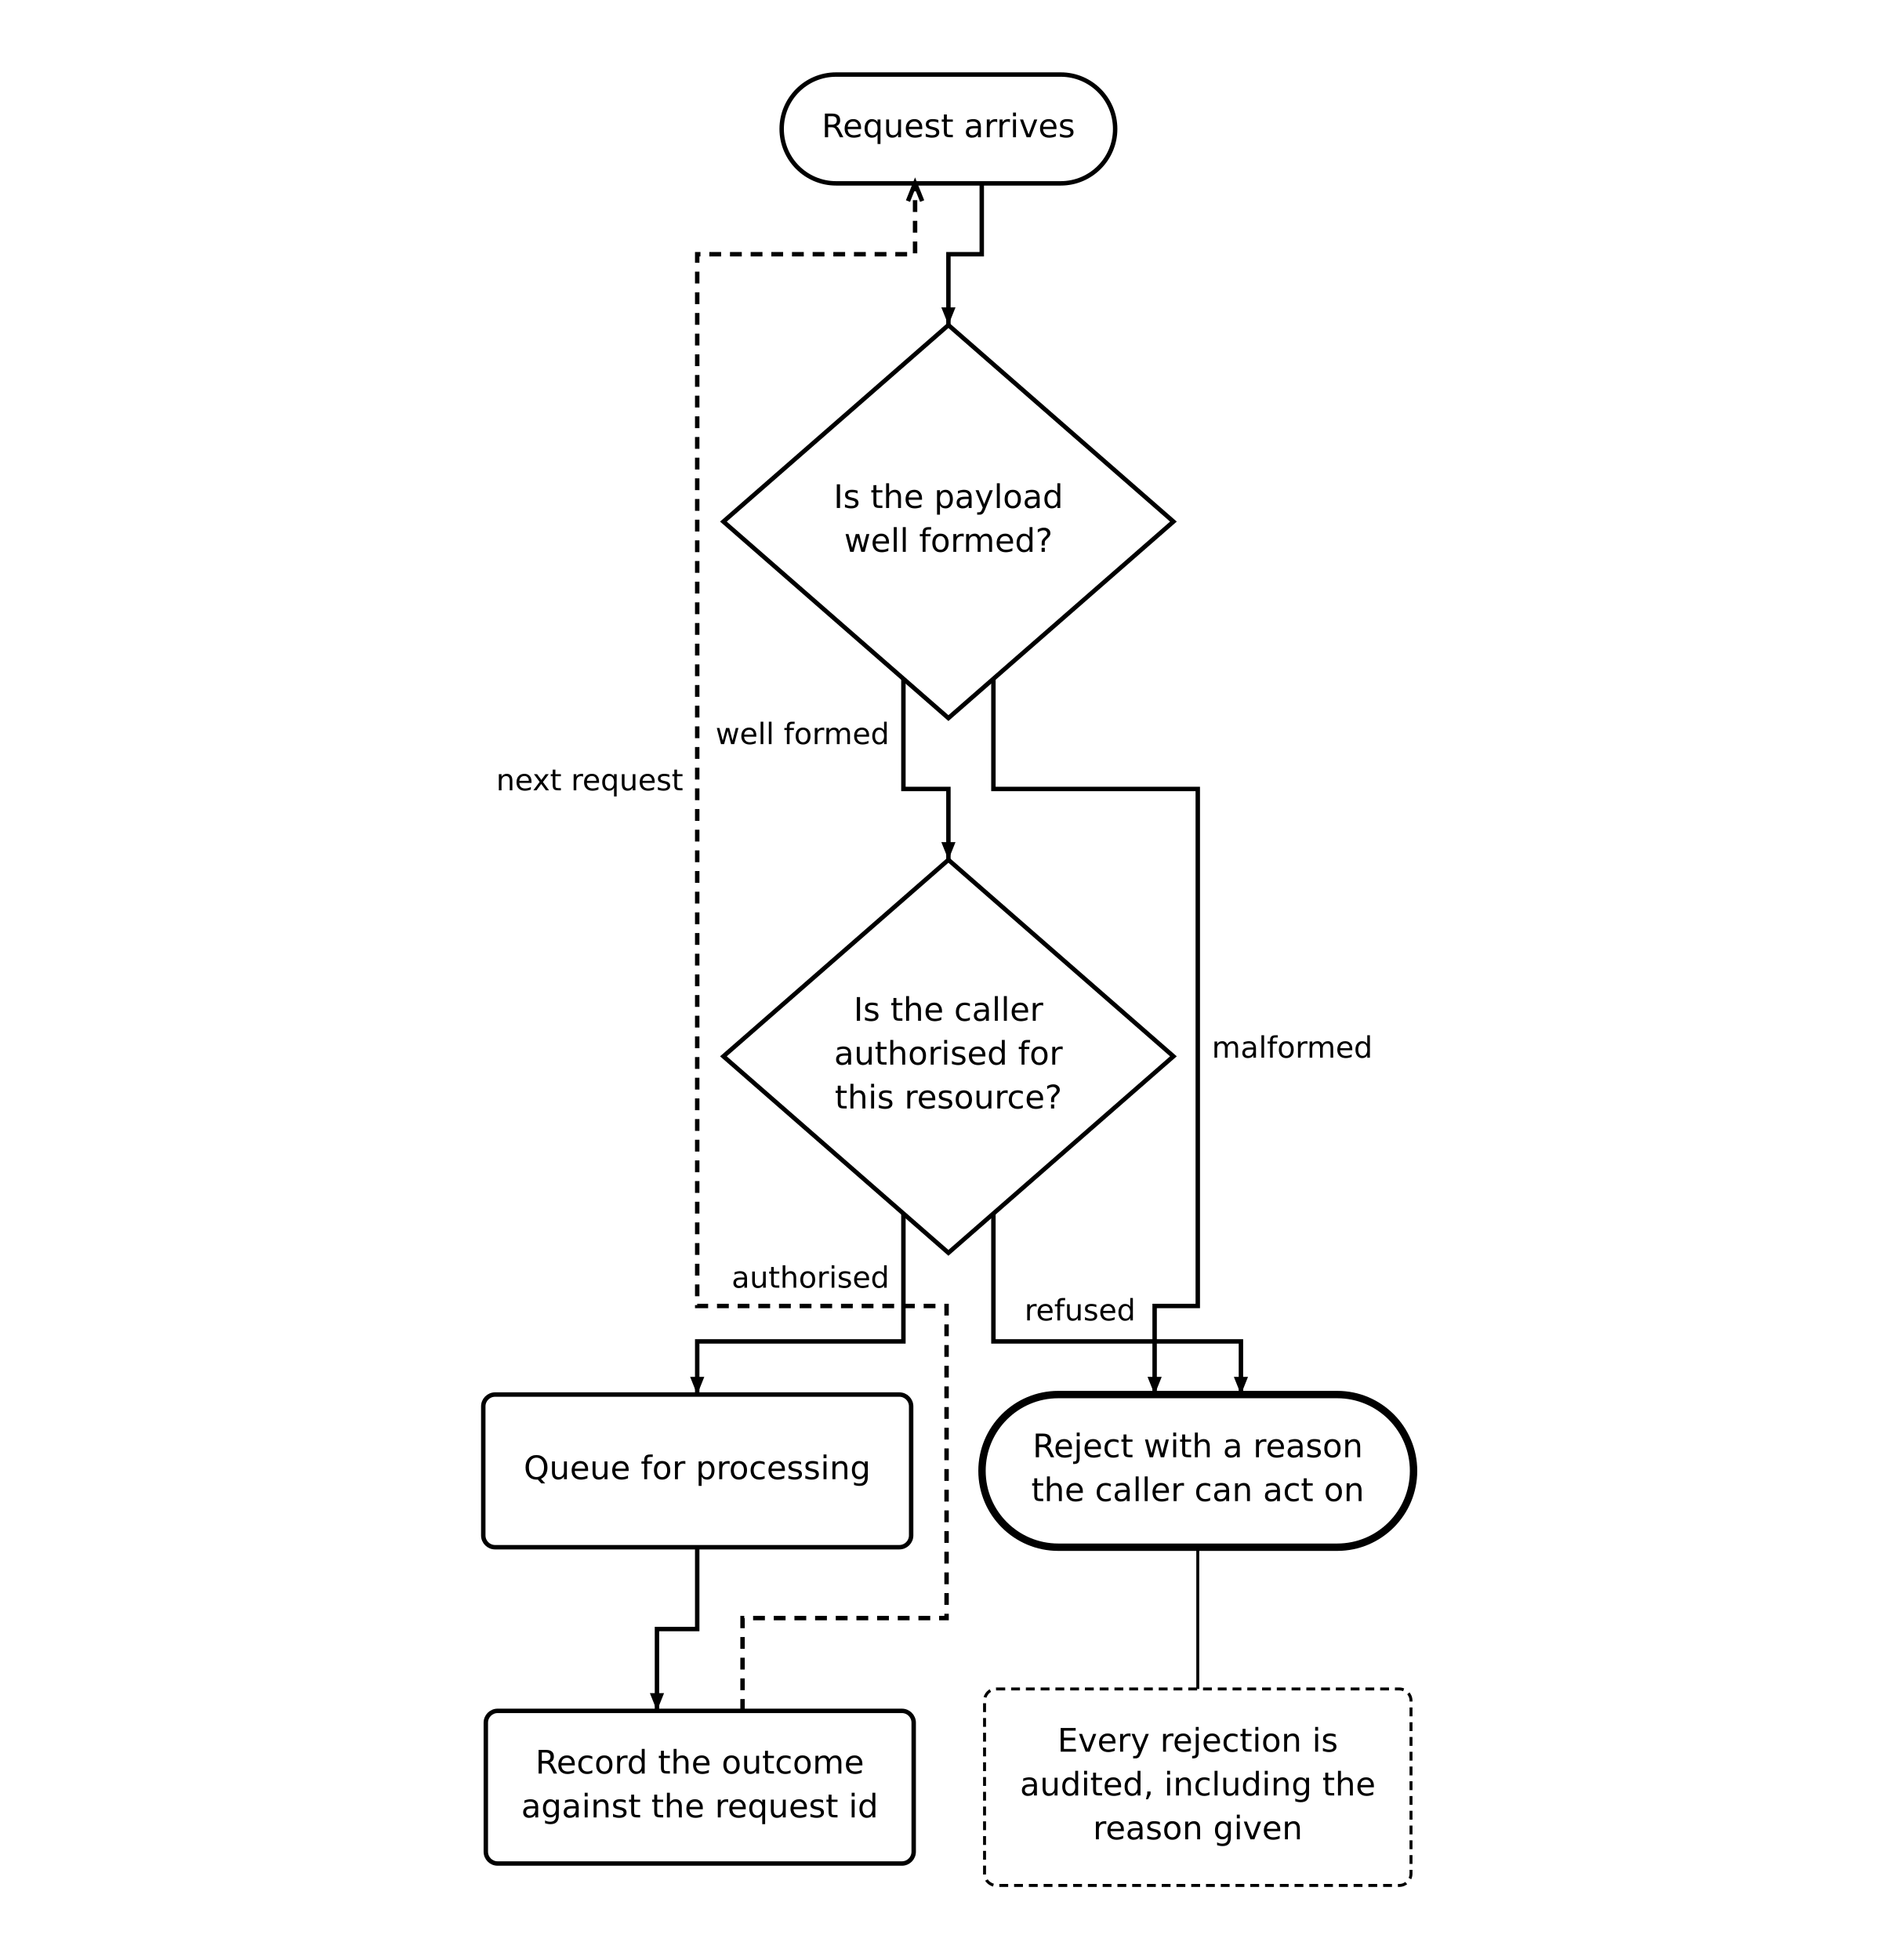
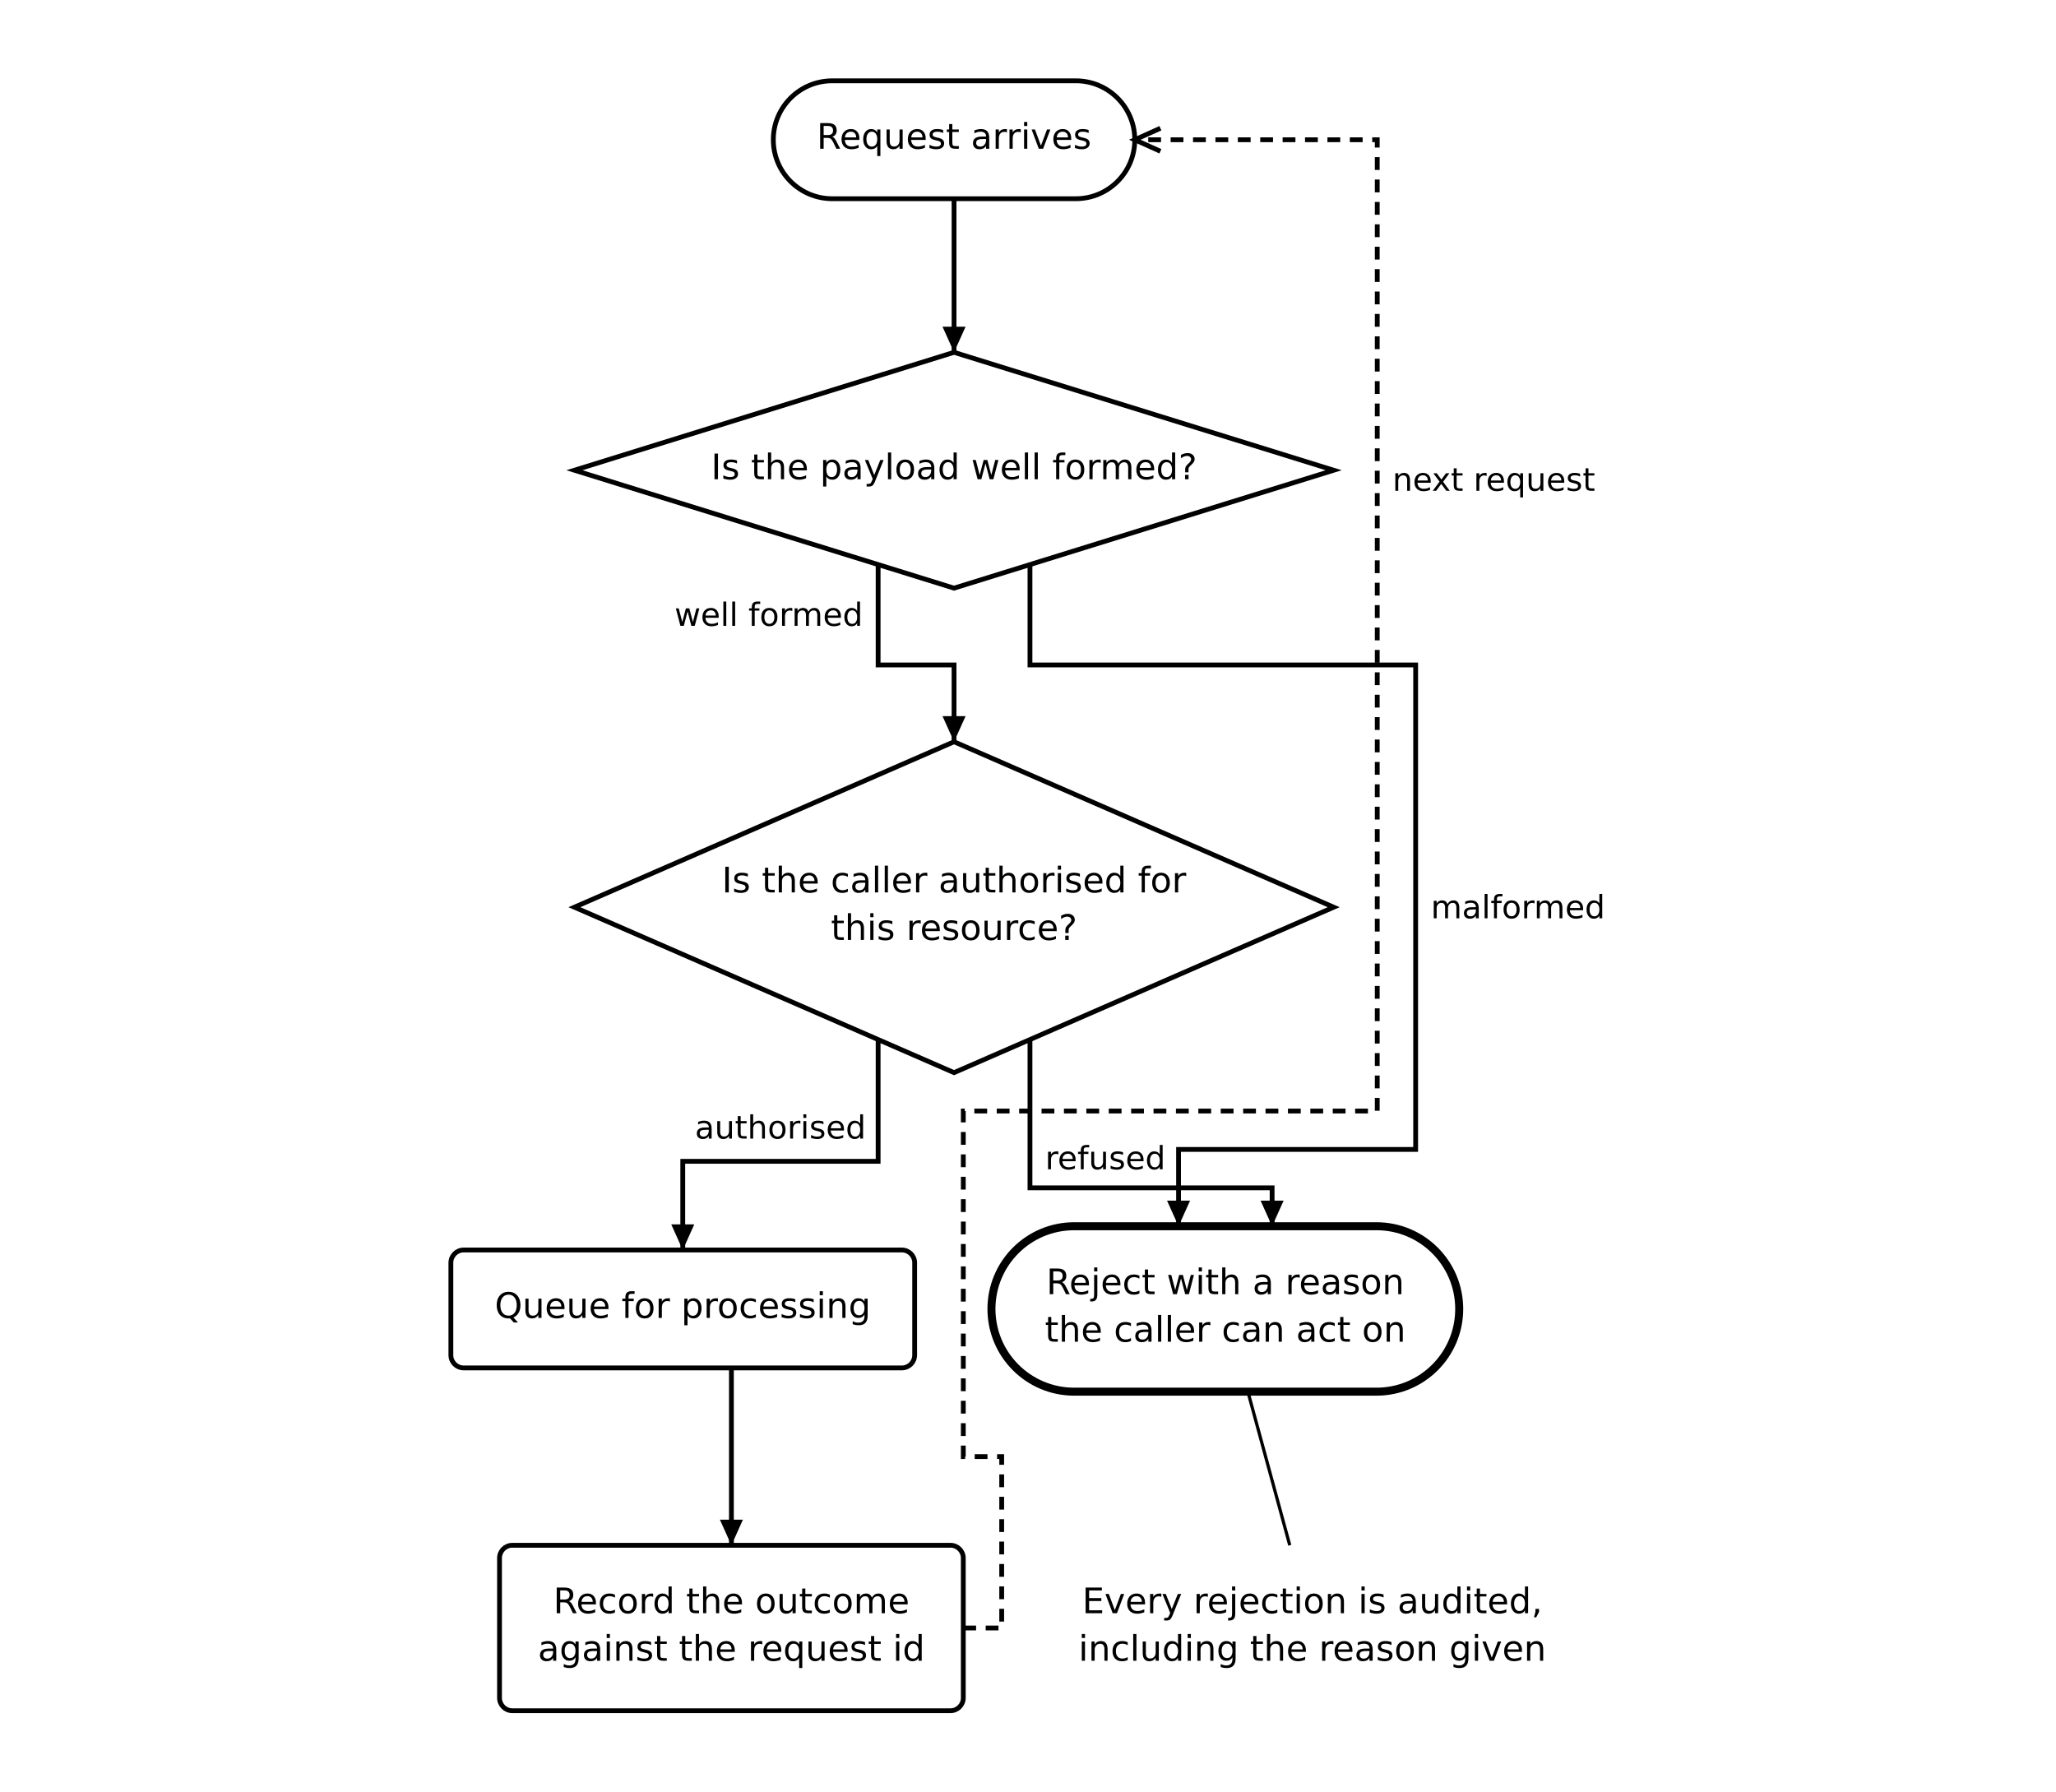
- <svg xmlns="http://www.w3.org/2000/svg" viewBox="-1.25 -1.25 642.5 663.8" role="img" aria-labelledby="ds8644054095-title ds8644054095-desc">
-   <path d="M 331.296 60.85 L 331.296 84.85 L 320 84.85 L 320 108.85" fill="none" stroke="currentColor" stroke-width="1.5" />
-   <polygon points="320,108.85 317.6,102.85 322.4,102.85" fill="currentColor" stroke="none" />
-   <path d="M 304.757 228.64 L 304.757 265.95 L 320 265.95 L 320 289.95" fill="none" stroke="currentColor" stroke-width="1.5" />
-   <polygon points="320,289.95 317.6,283.95 322.4,283.95" fill="currentColor" stroke="none" />
-   <path d="M 335.243 228.64 L 335.243 265.95 L 404.465 265.95 L 404.465 441.05 L 389.848 441.05 L 389.848 471.05" fill="none" stroke="currentColor" stroke-width="1.5" />
-   <polygon points="389.848,471.05 387.448,465.05 392.248,465.05" fill="currentColor" stroke="none" />
-   <path d="M 304.757 409.74 L 304.757 453.05 L 234.912 453.05 L 234.912 471.05" fill="none" stroke="currentColor" stroke-width="1.5" />
-   <polygon points="234.912,471.05 232.512,465.05 237.312,465.05" fill="currentColor" stroke="none" />
-   <path d="M 335.243 409.74 L 335.243 453.05 L 419.083 453.05 L 419.083 471.05" fill="none" stroke="currentColor" stroke-width="1.5" />
-   <polygon points="419.083,471.05 416.683,465.05 421.483,465.05" fill="currentColor" stroke="none" />
-   <path d="M 234.912 522.75 L 234.912 550.462 L 221.281 550.462 L 221.281 578.175" fill="none" stroke="currentColor" stroke-width="1.5" />
-   <polygon points="221.281,578.175 218.881,572.175 223.681,572.175" fill="currentColor" stroke="none" />
-   <path d="M 404.465 522.75 L 404.465 570.75" fill="none" stroke="currentColor" stroke-width="1" />
-   <path d="M 250.267 578.175 L 250.267 546.75 L 319.378 546.75 L 319.378 441.05 L 234.912 441.05 L 234.912 84.85 L 308.704 84.85 L 308.704 60.85" fill="none" stroke="currentColor" stroke-width="1.5" stroke-dasharray="4 3" />
-   <path d="M 311.104 66.85 L 308.704 60.85 L 306.304 66.85" fill="none" stroke="currentColor" stroke-width="1.5" />
-   <rect x="263.52" y="24" width="112.96" height="36.85" rx="18.425" fill="none" stroke="currentColor" stroke-width="1.5" />
-   <text x="320" y="45.233" font-family="'DejaVu Sans', sans-serif" font-size="11" fill="currentColor" text-anchor="middle">
+ <svg xmlns="http://www.w3.org/2000/svg" viewBox="-1.25 -1.25 642.5 559.85" role="img" aria-labelledby="dsdad0357b75-title dsdad0357b75-desc">
+   <path d="M 296.89 60.85 L 296.89 108.85" fill="none" stroke="currentColor" stroke-width="1.5" />
+   <polygon points="296.89,108.85 293.29,100.85 300.49,100.85" fill="currentColor" stroke="none" />
+   <path d="M 273.163 175.18 L 273.163 206.55 L 296.89 206.55 L 296.89 230.55" fill="none" stroke="currentColor" stroke-width="1.5" />
+   <polygon points="296.89,230.55 293.29,222.55 300.49,222.55" fill="currentColor" stroke="none" />
+   <path d="M 320.617 175.18 L 320.617 206.55 L 441.139 206.55 L 441.139 357.95 L 367.049 357.95 L 367.049 381.95" fill="none" stroke="currentColor" stroke-width="1.5" />
+   <polygon points="367.049,381.95 363.449,373.95 370.649,373.95" fill="currentColor" stroke="none" />
+   <path d="M 273.163 323.61 L 273.163 361.663 L 212.114 361.663 L 212.114 389.375" fill="none" stroke="currentColor" stroke-width="1.5" />
+   <polygon points="212.114,389.375 208.514,381.375 215.714,381.375" fill="currentColor" stroke="none" />
+   <path d="M 320.617 323.61 L 320.617 369.95 L 396.284 369.95 L 396.284 381.95" fill="none" stroke="currentColor" stroke-width="1.5" />
+   <polygon points="396.284,381.95 392.684,373.95 399.884,373.95" fill="currentColor" stroke="none" />
+   <path d="M 227.315 426.225 L 227.315 481.65" fill="none" stroke="currentColor" stroke-width="1.5" />
+   <polygon points="227.315,481.65 223.715,473.65 230.915,473.65" fill="currentColor" stroke="none" />
+   <path d="M 388.715 433.65 L 401.804 481.65" fill="none" stroke="currentColor" stroke-width="1" />
+   <path d="M 299.78 507.5 L 311.78 507.5 L 311.78 453.938 L 299.78 453.938 L 299.78 345.95 L 429.139 345.95 L 429.139 42.425 L 353.37 42.425" fill="none" stroke="currentColor" stroke-width="1.5" stroke-dasharray="4 3" />
+   <path d="M 361.37 38.825 L 353.37 42.425 L 361.37 46.025" fill="none" stroke="currentColor" stroke-width="1.5" />
+   <rect x="240.41" y="24" width="112.96" height="36.85" rx="18.425" fill="none" stroke="currentColor" stroke-width="1.5" />
+   <text x="296.89" y="45.233" font-family="'DejaVu Sans', sans-serif" font-size="11" fill="currentColor" text-anchor="middle">
    <tspan>Request arrives</tspan>
  </text>
-   <rect x="332.239" y="570.75" width="144.452" height="66.55" rx="4" fill="none" stroke="currentColor" stroke-width="1" stroke-dasharray="3 2" />
-   <text x="404.465" y="591.983" font-family="'DejaVu Sans', sans-serif" font-size="11" fill="currentColor" text-anchor="middle">
-     <tspan>Every rejection is</tspan>
+   <text x="408.853" y="502.883" font-family="'DejaVu Sans', sans-serif" font-size="11" fill="currentColor" text-anchor="middle">
+     <tspan>Every rejection is audited,</tspan>
  </text>
-   <text x="404.465" y="606.833" font-family="'DejaVu Sans', sans-serif" font-size="11" fill="currentColor" text-anchor="middle">
-     <tspan>audited, including the</tspan>
+   <text x="408.853" y="517.733" font-family="'DejaVu Sans', sans-serif" font-size="11" fill="currentColor" text-anchor="middle">
+     <tspan>including the reason given</tspan>
  </text>
-   <text x="404.465" y="621.683" font-family="'DejaVu Sans', sans-serif" font-size="11" fill="currentColor" text-anchor="middle">
-     <tspan>reason given</tspan>
+   <polygon points="296.89,230.55 415.524,282.25 296.89,333.95 178.256,282.25" fill="none" stroke="currentColor" stroke-width="1.5" />
+   <text x="296.89" y="277.633" font-family="'DejaVu Sans', sans-serif" font-size="11" fill="currentColor" text-anchor="middle">
+     <tspan>Is the caller authorised for</tspan>
  </text>
-   <polygon points="320,289.95 396.214,356.5 320,423.05 243.786,356.5" fill="none" stroke="currentColor" stroke-width="1.5" />
-   <text x="320" y="344.458" font-family="'DejaVu Sans', sans-serif" font-size="11" fill="currentColor" text-anchor="middle">
-     <tspan>Is the caller</tspan>
-   </text>
-   <text x="320" y="359.308" font-family="'DejaVu Sans', sans-serif" font-size="11" fill="currentColor" text-anchor="middle">
-     <tspan>authorised for</tspan>
-   </text>
-   <text x="320" y="374.158" font-family="'DejaVu Sans', sans-serif" font-size="11" fill="currentColor" text-anchor="middle">
+   <text x="296.89" y="292.483" font-family="'DejaVu Sans', sans-serif" font-size="11" fill="currentColor" text-anchor="middle">
    <tspan>this resource?</tspan>
  </text>
-   <rect x="162.447" y="471.05" width="144.93" height="51.7" rx="4" fill="none" stroke="currentColor" stroke-width="1.5" />
-   <text x="234.912" y="499.708" font-family="'DejaVu Sans', sans-serif" font-size="11" fill="currentColor" text-anchor="middle">
+   <rect x="139.648" y="389.375" width="144.93" height="36.85" rx="4" fill="none" stroke="currentColor" stroke-width="1.5" />
+   <text x="212.114" y="410.608" font-family="'DejaVu Sans', sans-serif" font-size="11" fill="currentColor" text-anchor="middle">
    <tspan>Queue for processing</tspan>
  </text>
-   <rect x="163.309" y="578.175" width="144.93" height="51.7" rx="4" fill="none" stroke="currentColor" stroke-width="1.5" />
-   <text x="235.774" y="599.408" font-family="'DejaVu Sans', sans-serif" font-size="11" fill="currentColor" text-anchor="middle">
+   <rect x="154.849" y="481.65" width="144.93" height="51.7" rx="4" fill="none" stroke="currentColor" stroke-width="1.5" />
+   <text x="227.315" y="502.883" font-family="'DejaVu Sans', sans-serif" font-size="11" fill="currentColor" text-anchor="middle">
    <tspan>Record the outcome</tspan>
  </text>
-   <text x="235.774" y="614.258" font-family="'DejaVu Sans', sans-serif" font-size="11" fill="currentColor" text-anchor="middle">
+   <text x="227.315" y="517.733" font-family="'DejaVu Sans', sans-serif" font-size="11" fill="currentColor" text-anchor="middle">
    <tspan>against the request id</tspan>
  </text>
-   <rect x="331.378" y="471.05" width="146.175" height="51.7" rx="25.85" fill="none" stroke="currentColor" stroke-width="2.5" />
-   <text x="404.465" y="492.283" font-family="'DejaVu Sans', sans-serif" font-size="11" fill="currentColor" text-anchor="middle">
+   <rect x="308.579" y="381.95" width="146.175" height="51.7" rx="25.85" fill="none" stroke="currentColor" stroke-width="2.5" />
+   <text x="381.666" y="403.183" font-family="'DejaVu Sans', sans-serif" font-size="11" fill="currentColor" text-anchor="middle">
    <tspan>Reject with a reason</tspan>
  </text>
-   <text x="404.465" y="507.133" font-family="'DejaVu Sans', sans-serif" font-size="11" fill="currentColor" text-anchor="middle">
+   <text x="381.666" y="418.033" font-family="'DejaVu Sans', sans-serif" font-size="11" fill="currentColor" text-anchor="middle">
    <tspan>the caller can act on</tspan>
  </text>
-   <polygon points="320,108.85 396.214,175.4 320,241.95 243.786,175.4" fill="none" stroke="currentColor" stroke-width="1.5" />
-   <text x="320" y="170.783" font-family="'DejaVu Sans', sans-serif" font-size="11" fill="currentColor" text-anchor="middle">
-     <tspan>Is the payload</tspan>
+   <polygon points="296.89,108.85 415.524,145.7 296.89,182.55 178.256,145.7" fill="none" stroke="currentColor" stroke-width="1.5" />
+   <text x="296.89" y="148.508" font-family="'DejaVu Sans', sans-serif" font-size="11" fill="currentColor" text-anchor="middle">
+     <tspan>Is the payload well formed?</tspan>
  </text>
-   <text x="320" y="185.633" font-family="'DejaVu Sans', sans-serif" font-size="11" fill="currentColor" text-anchor="middle">
-     <tspan>well formed?</tspan>
-   </text>
-   <text x="241.125" y="250.757" font-family="'DejaVu Sans', sans-serif" font-size="10" fill="currentColor">well formed</text>
-   <text x="409.215" y="356.962" font-family="'DejaVu Sans', sans-serif" font-size="10" fill="currentColor">malformed</text>
-   <text x="246.565" y="434.857" font-family="'DejaVu Sans', sans-serif" font-size="10" fill="currentColor">authorised</text>
-   <text x="345.781" y="445.942" font-family="'DejaVu Sans', sans-serif" font-size="10" fill="currentColor">refused</text>
-   <text x="166.818" y="266.412" font-family="'DejaVu Sans', sans-serif" font-size="10" fill="currentColor">next request</text>
+   <text x="209.531" y="194.327" font-family="'DejaVu Sans', sans-serif" font-size="10" fill="currentColor">well formed</text>
+   <text x="445.889" y="285.712" font-family="'DejaVu Sans', sans-serif" font-size="10" fill="currentColor">malformed</text>
+   <text x="215.917" y="354.554" font-family="'DejaVu Sans', sans-serif" font-size="10" fill="currentColor">authorised</text>
+   <text x="325.367" y="364.144" font-family="'DejaVu Sans', sans-serif" font-size="10" fill="currentColor">refused</text>
+   <text x="433.889" y="152.121" font-family="'DejaVu Sans', sans-serif" font-size="10" fill="currentColor">next request</text>
</svg>
